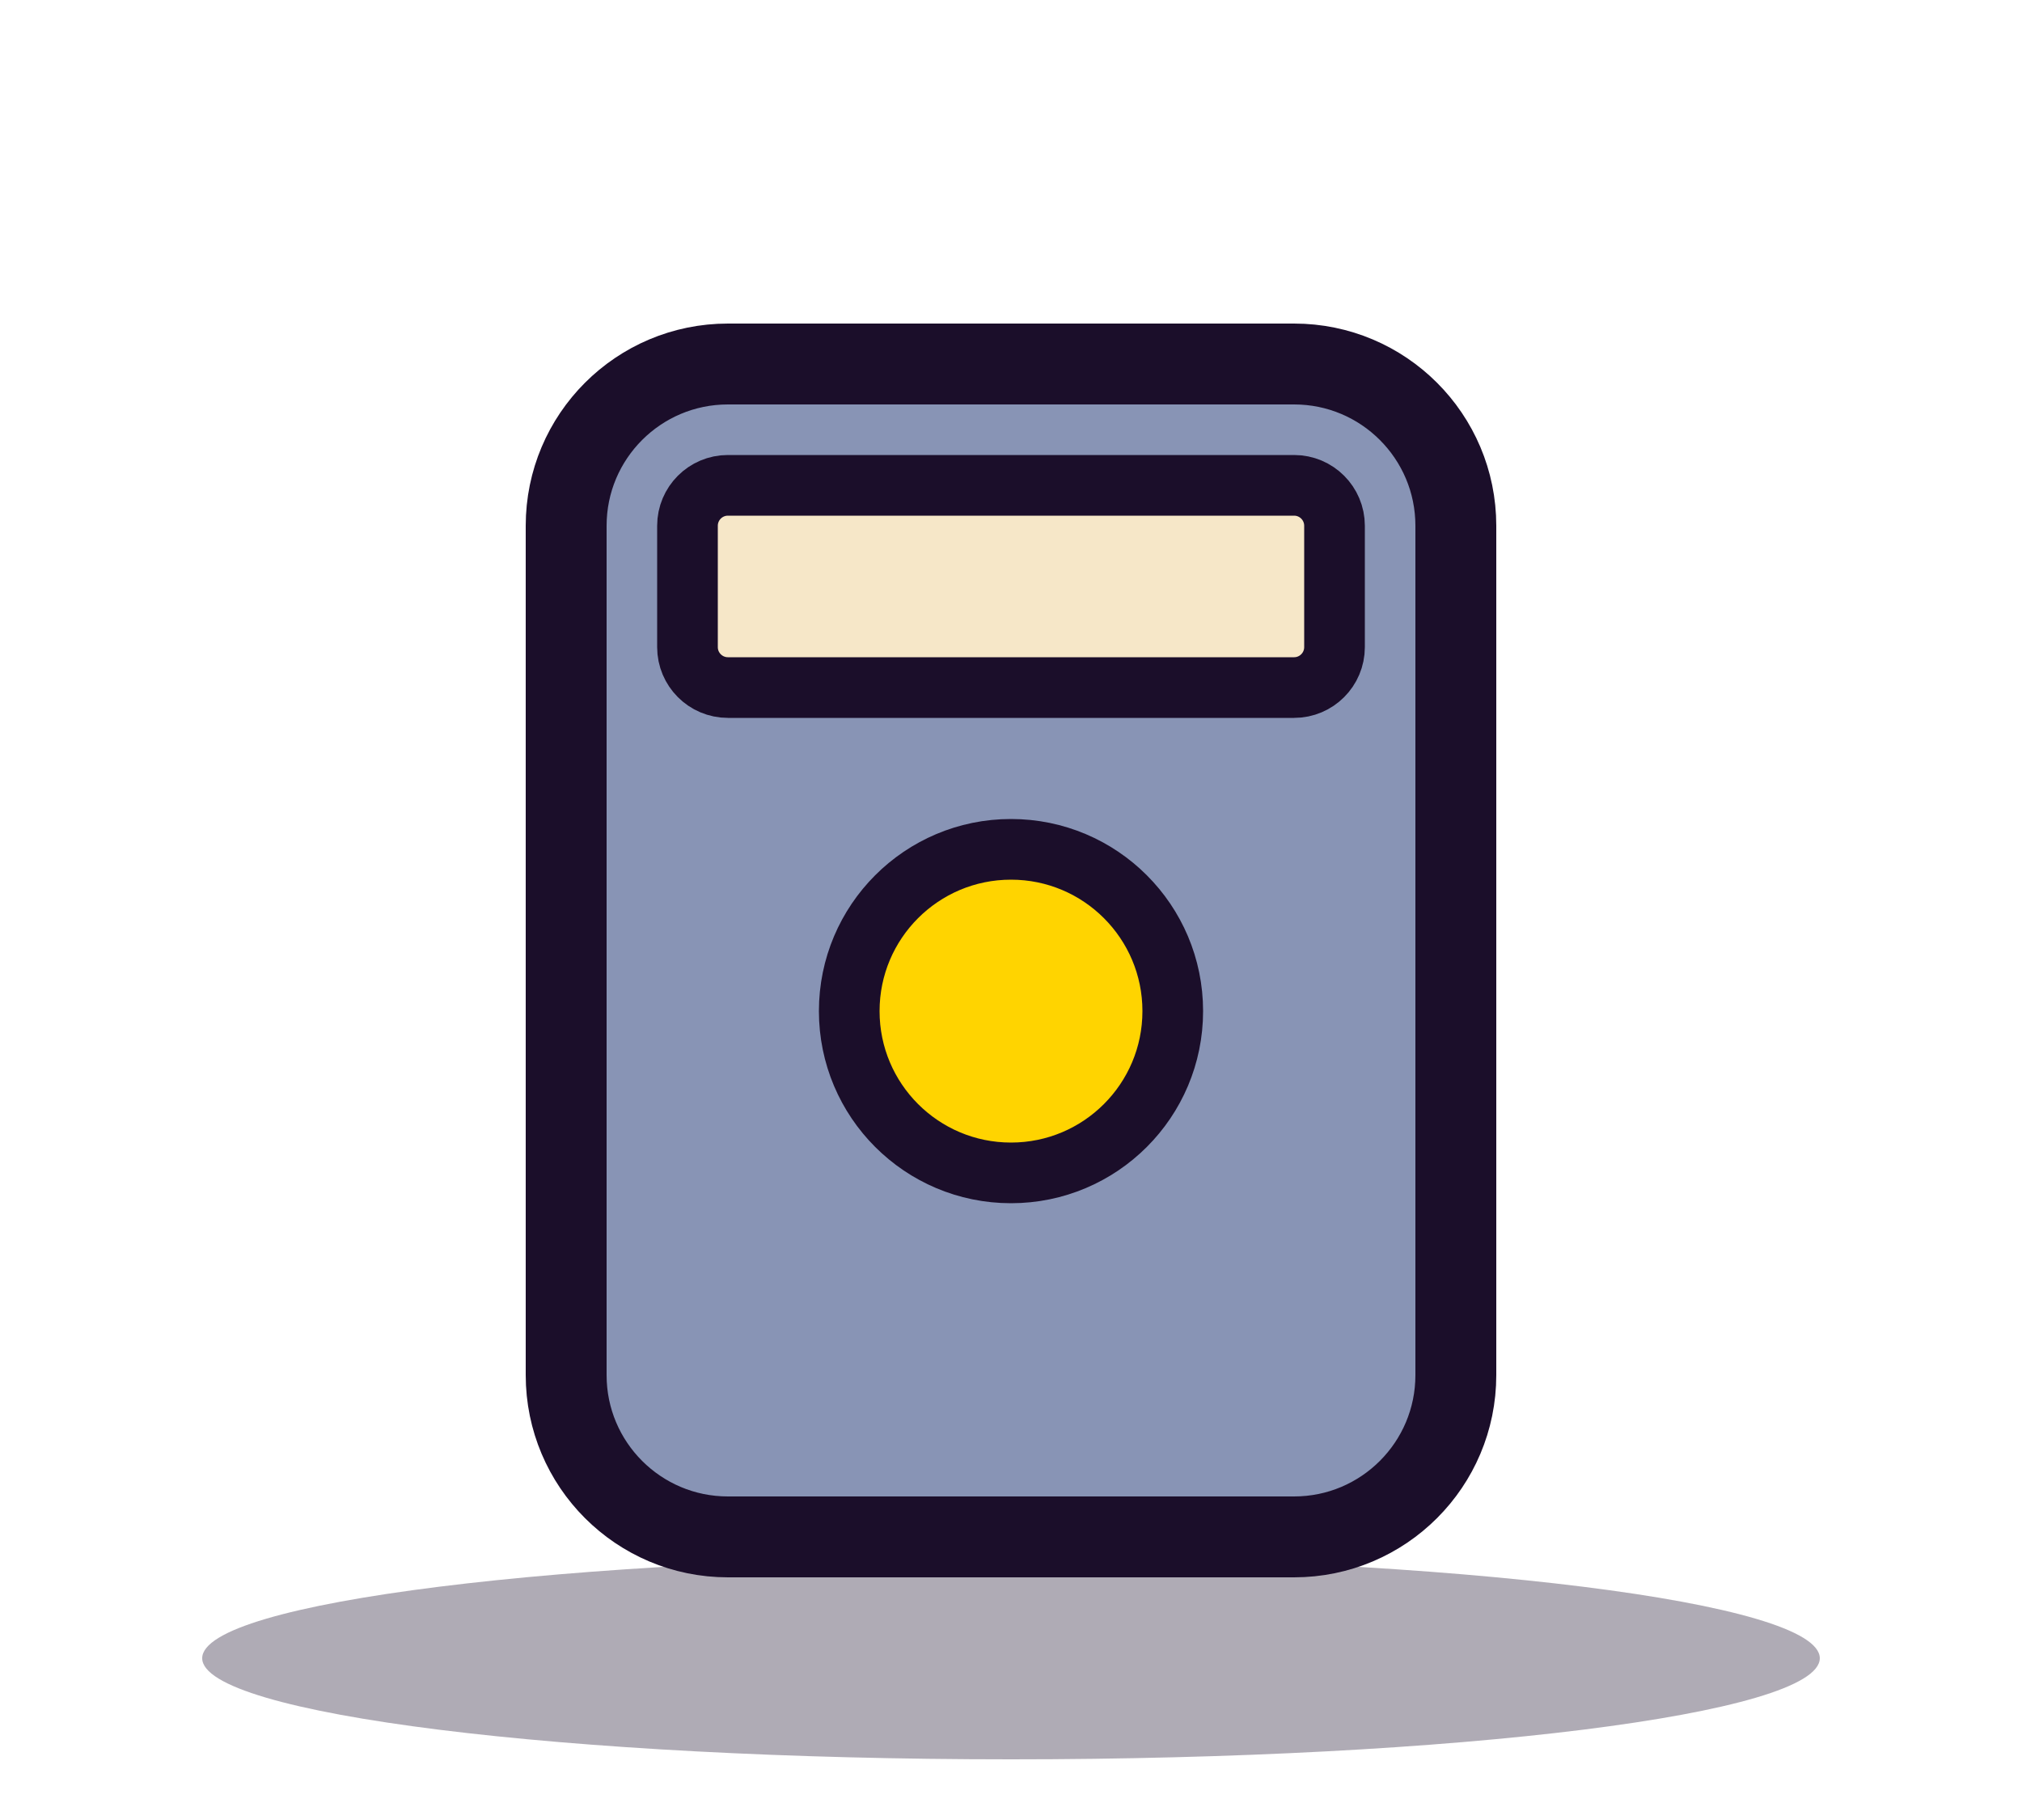
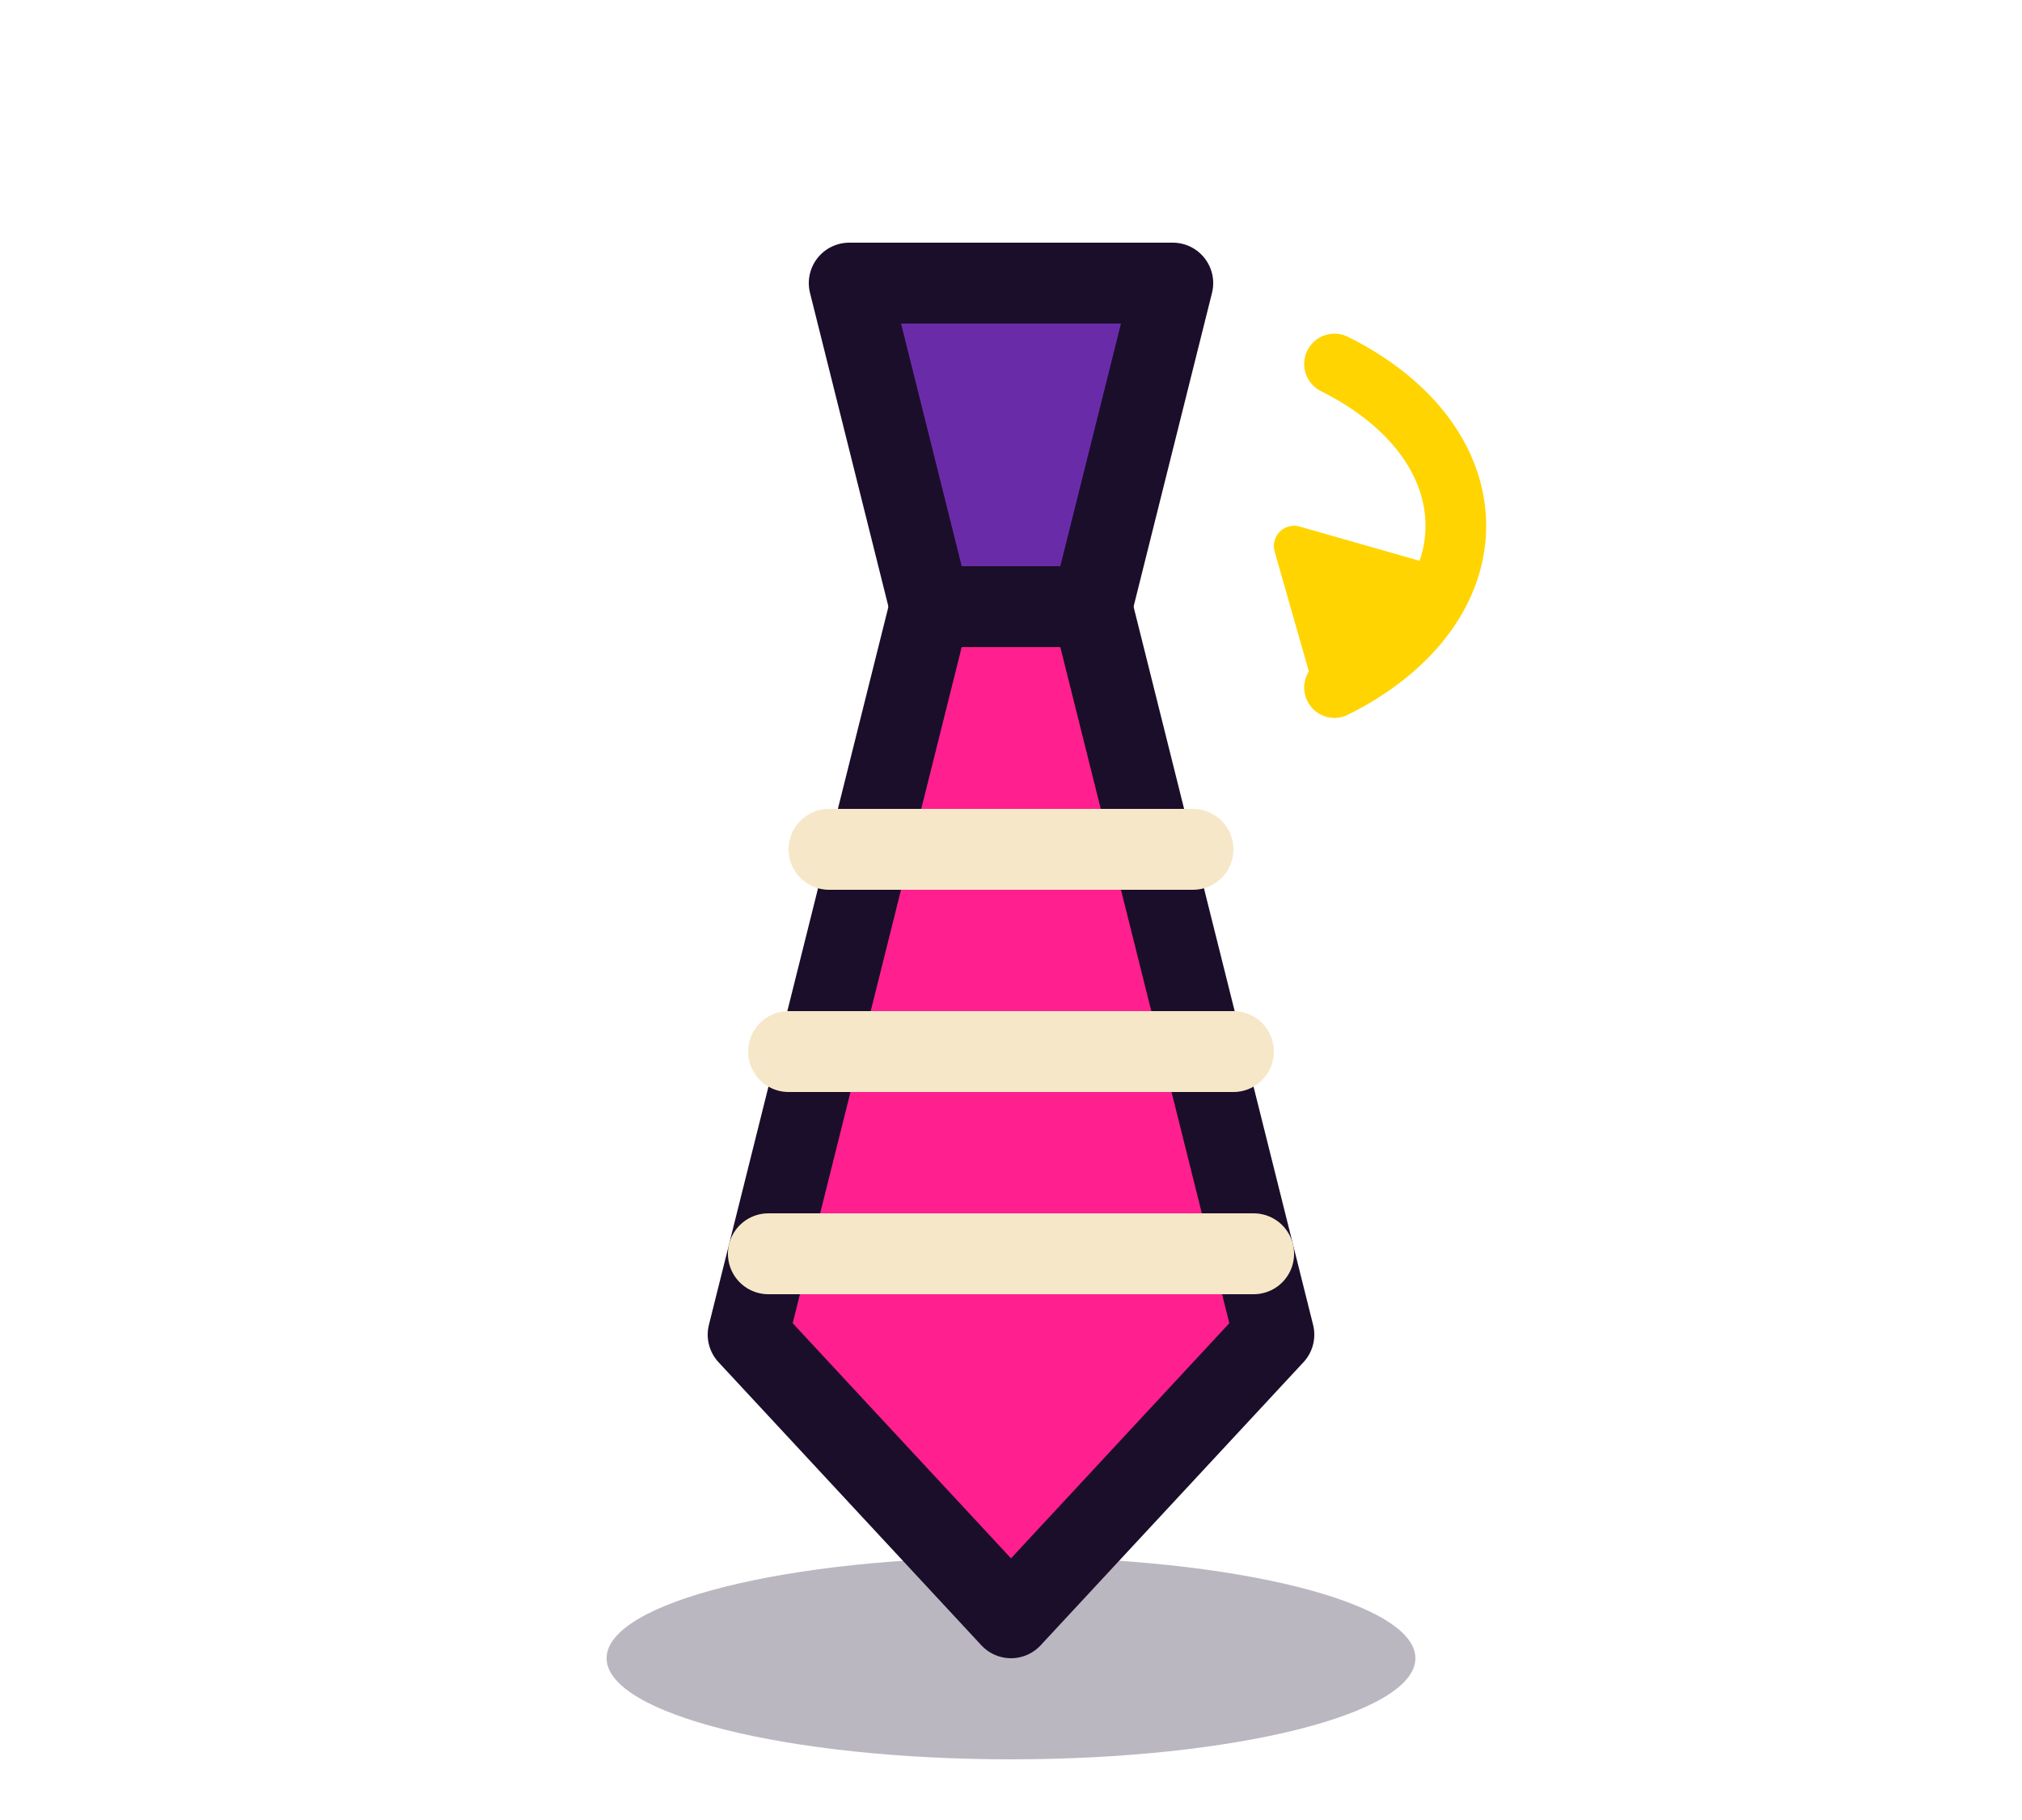
<svg xmlns="http://www.w3.org/2000/svg" width="100" height="90" viewBox="0 0 100 90">
-   <ellipse cx="50" cy="82" rx="40" ry="5" fill="#1B0E2A" opacity="0.35" />
-   <rect x="28" y="18" width="44" height="58" rx="8" fill="#8894B5" stroke="#1B0E2A" stroke-width="4" />
-   <rect x="34" y="24" width="32" height="10" rx="2" fill="#F6E7C8" stroke="#1B0E2A" stroke-width="3" />
-   <circle cx="50" cy="50" r="8" fill="#FFD400" stroke="#1B0E2A" stroke-width="3" />
+   <ellipse cx="50" cy="82" rx="20" ry="5" fill="#1B0E2A" opacity="0.3" />
+   <path d="M42 14 L58 14 L54 30 L46 30 Z" fill="#6A2BA8" stroke="#1B0E2A" stroke-width="4" stroke-linejoin="round" />
+   <path d="M46 30 L54 30 L63 66 L50 80 L37 66 Z" fill="#FF1F8F" stroke="#1B0E2A" stroke-width="4" stroke-linejoin="round" />
+   <path d="M41 42 L59 42 M39 52 L61 52 M38 62 L62 62" stroke="#F6E7C8" stroke-width="4" stroke-linecap="round" />
+   <path d="M66 18 C74 22 74 30 66 34" fill="none" stroke="#FFD400" stroke-width="3" stroke-linecap="round" />
+   <path d="M66 34 L64 27 L71 29 Z" fill="#FFD400" stroke="#FFD400" stroke-width="2" stroke-linejoin="round" />
</svg>
